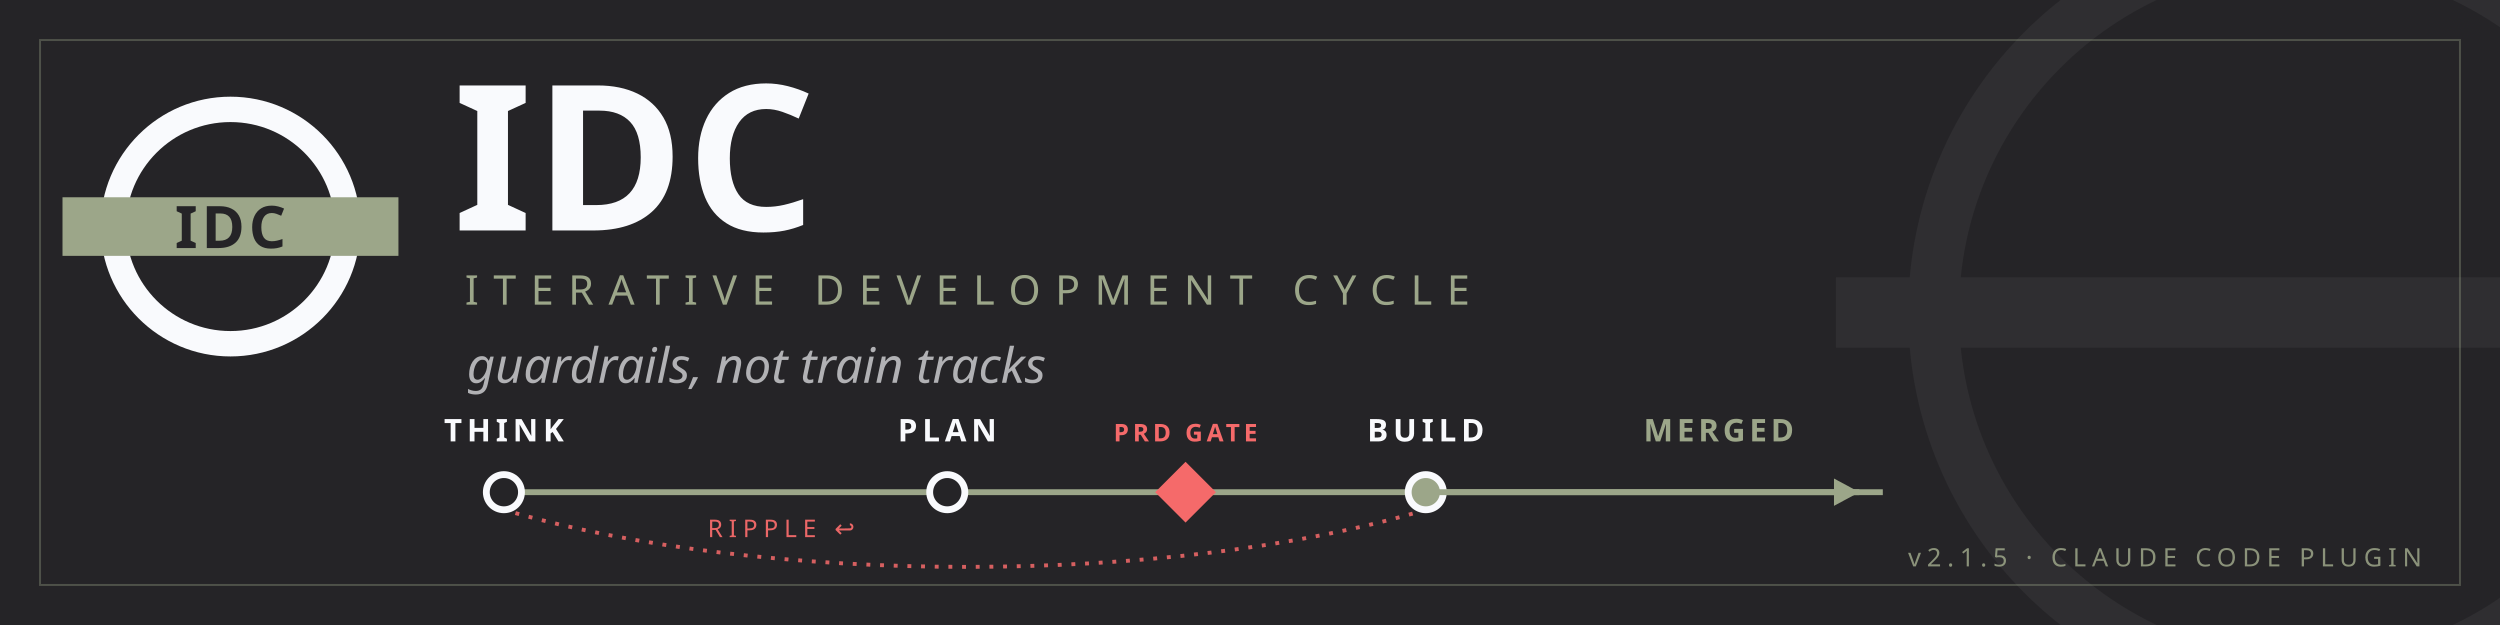
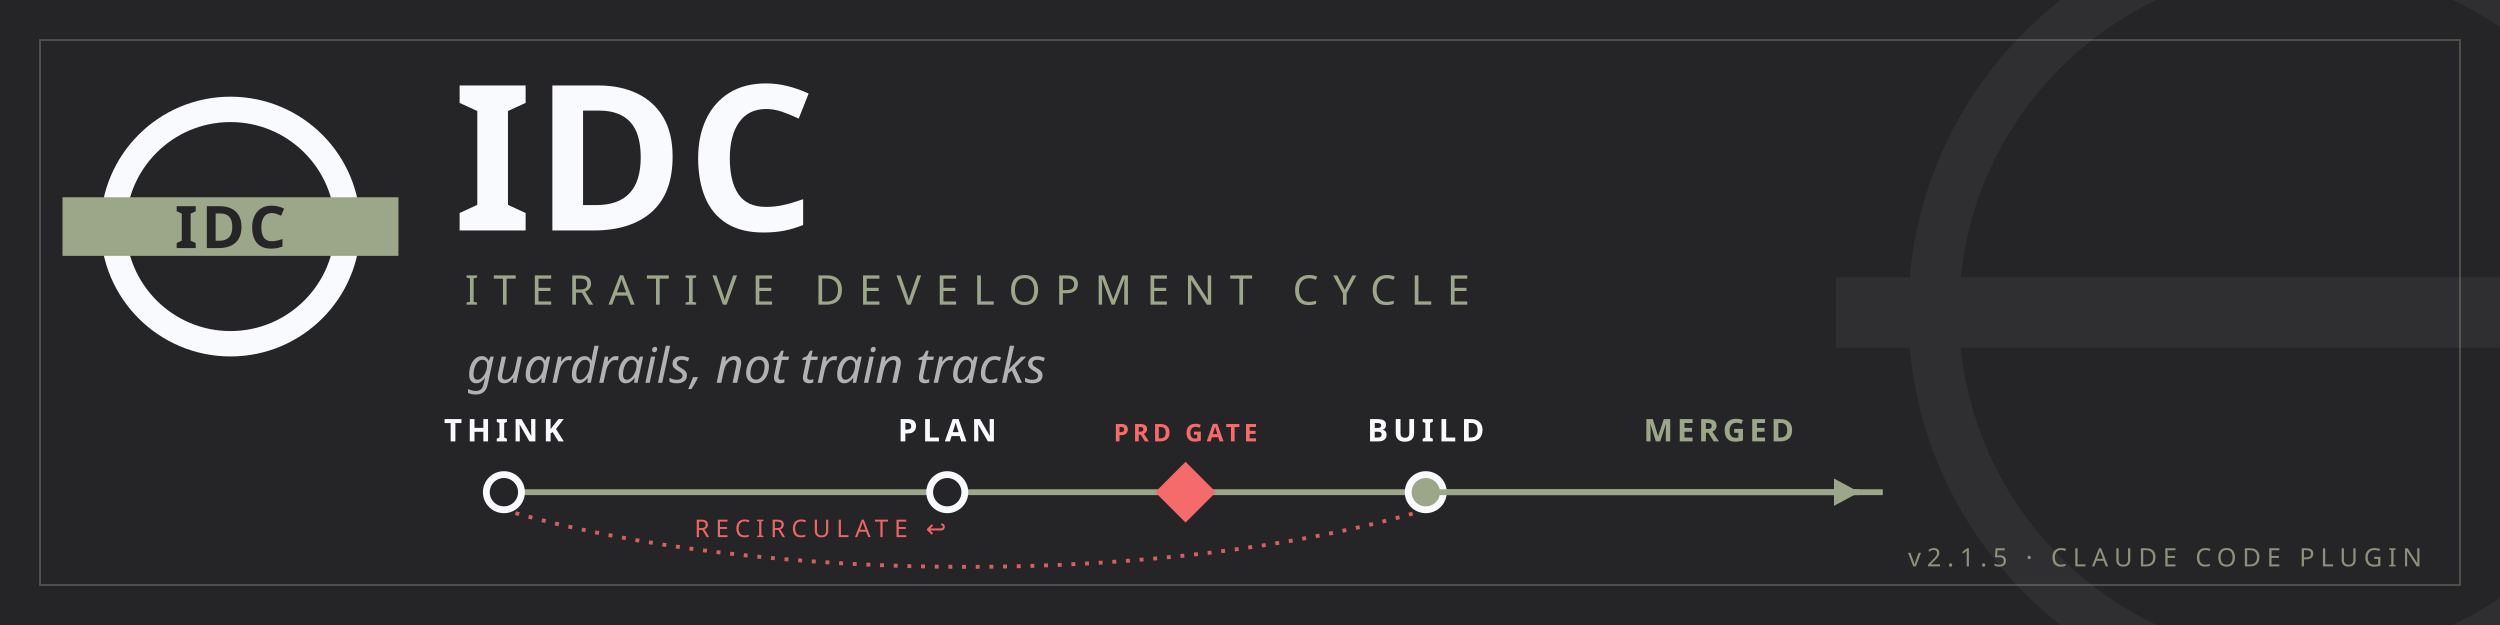
<svg xmlns="http://www.w3.org/2000/svg" width="1280" height="320" viewBox="0 0 1280 320" role="img" aria-label="IDC — Iterative Development Cycle. Guardrails, not train tracks.">
  <defs>
    <clipPath id="frame">
      <rect x="0" y="0" width="1280" height="320" />
    </clipPath>
  </defs>
  <g clip-path="url(#frame)" font-family="Gill Sans, Gill Sans MT, Futura, sans-serif">
    <rect width="1280" height="320" fill="#252427" />
    <g opacity="0.05">
      <circle cx="1180" cy="160" r="190" fill="none" stroke="#F9FAFD" stroke-width="26" />
      <rect x="940" y="142" width="480" height="36" fill="#F9FAFD" />
    </g>
    <rect x="20.5" y="20.5" width="1239" height="279" fill="none" stroke="#9CA689" stroke-opacity="0.35" stroke-width="1" />
    <g transform="translate(118,116)">
      <circle cx="0" cy="0" r="60" fill="none" stroke="#F9FAFD" stroke-width="13" />
      <rect x="-86" y="-15" width="172" height="30" fill="#9CA689" />
      <text x="0" y="11" text-anchor="middle" font-size="30" font-weight="bold" letter-spacing="2" fill="#252427">IDC</text>
    </g>
    <text x="232" y="118" font-size="104" font-weight="bold" letter-spacing="1" fill="#F9FAFD">IDC</text>
    <text x="238" y="156" font-size="21" letter-spacing="7.5" fill="#9CA689">ITERATIVE DEVELOPMENT CYCLE</text>
    <text x="239" y="196" font-size="25" fill="#F9FAFD" fill-opacity="0.66" font-style="italic">guardrails, not train tracks</text>
    <g transform="translate(240,230)">
      <line x1="18" y1="22" x2="724" y2="22" stroke="#9CA689" stroke-width="3" />
      <path d="M490 31 C 360 70, 150 70, 18 31" fill="none" stroke="#F56A6A" stroke-width="2" stroke-dasharray="2 5" opacity="0.85" />
-       <text x="160" y="45" text-anchor="middle" font-size="12.5" letter-spacing="3" fill="#F56A6A" opacity="0.95">RIPPLE ↩</text>
+       <text x="180" y="45" text-anchor="middle" font-size="12.5" letter-spacing="3" fill="#F56A6A" opacity="0.95">RECIRCULATE ↩</text>
      <g fill="#F9FAFD" font-size="16" font-weight="600" letter-spacing="2.5">
        <circle cx="18" cy="22" r="9" fill="#252427" stroke="#F9FAFD" stroke-width="3.5" />
        <text x="18" y="-4" text-anchor="middle">THINK</text>
        <circle cx="245" cy="22" r="9" fill="#252427" stroke="#F9FAFD" stroke-width="3.5" />
        <text x="245" y="-4" text-anchor="middle">PLAN</text>
        <g>
          <rect x="356" y="11" width="22" height="22" fill="#F56A6A" transform="rotate(45 367 22)" />
          <text x="367" y="-4" text-anchor="middle" fill="#F56A6A" font-size="12.5" letter-spacing="2">PRD GATE</text>
        </g>
        <circle cx="490" cy="22" r="9" fill="#9CA689" stroke="#F9FAFD" stroke-width="3.5" />
        <text x="490" y="-4" text-anchor="middle">BUILD</text>
        <line x1="490" y1="22" x2="712" y2="22" stroke="#9CA689" stroke-width="3" />
        <path d="M712 22 l-13 -7 l0 14 z" fill="#9CA689" />
        <text x="640" y="-4" text-anchor="middle" fill="#9CA689" letter-spacing="2">MERGED</text>
      </g>
    </g>
    <text x="1240" y="290" text-anchor="end" font-size="13" letter-spacing="3" fill="#9CA689" fill-opacity="0.85">v2.1.5 · CLAUDE CODE PLUGIN</text>
  </g>
</svg>
